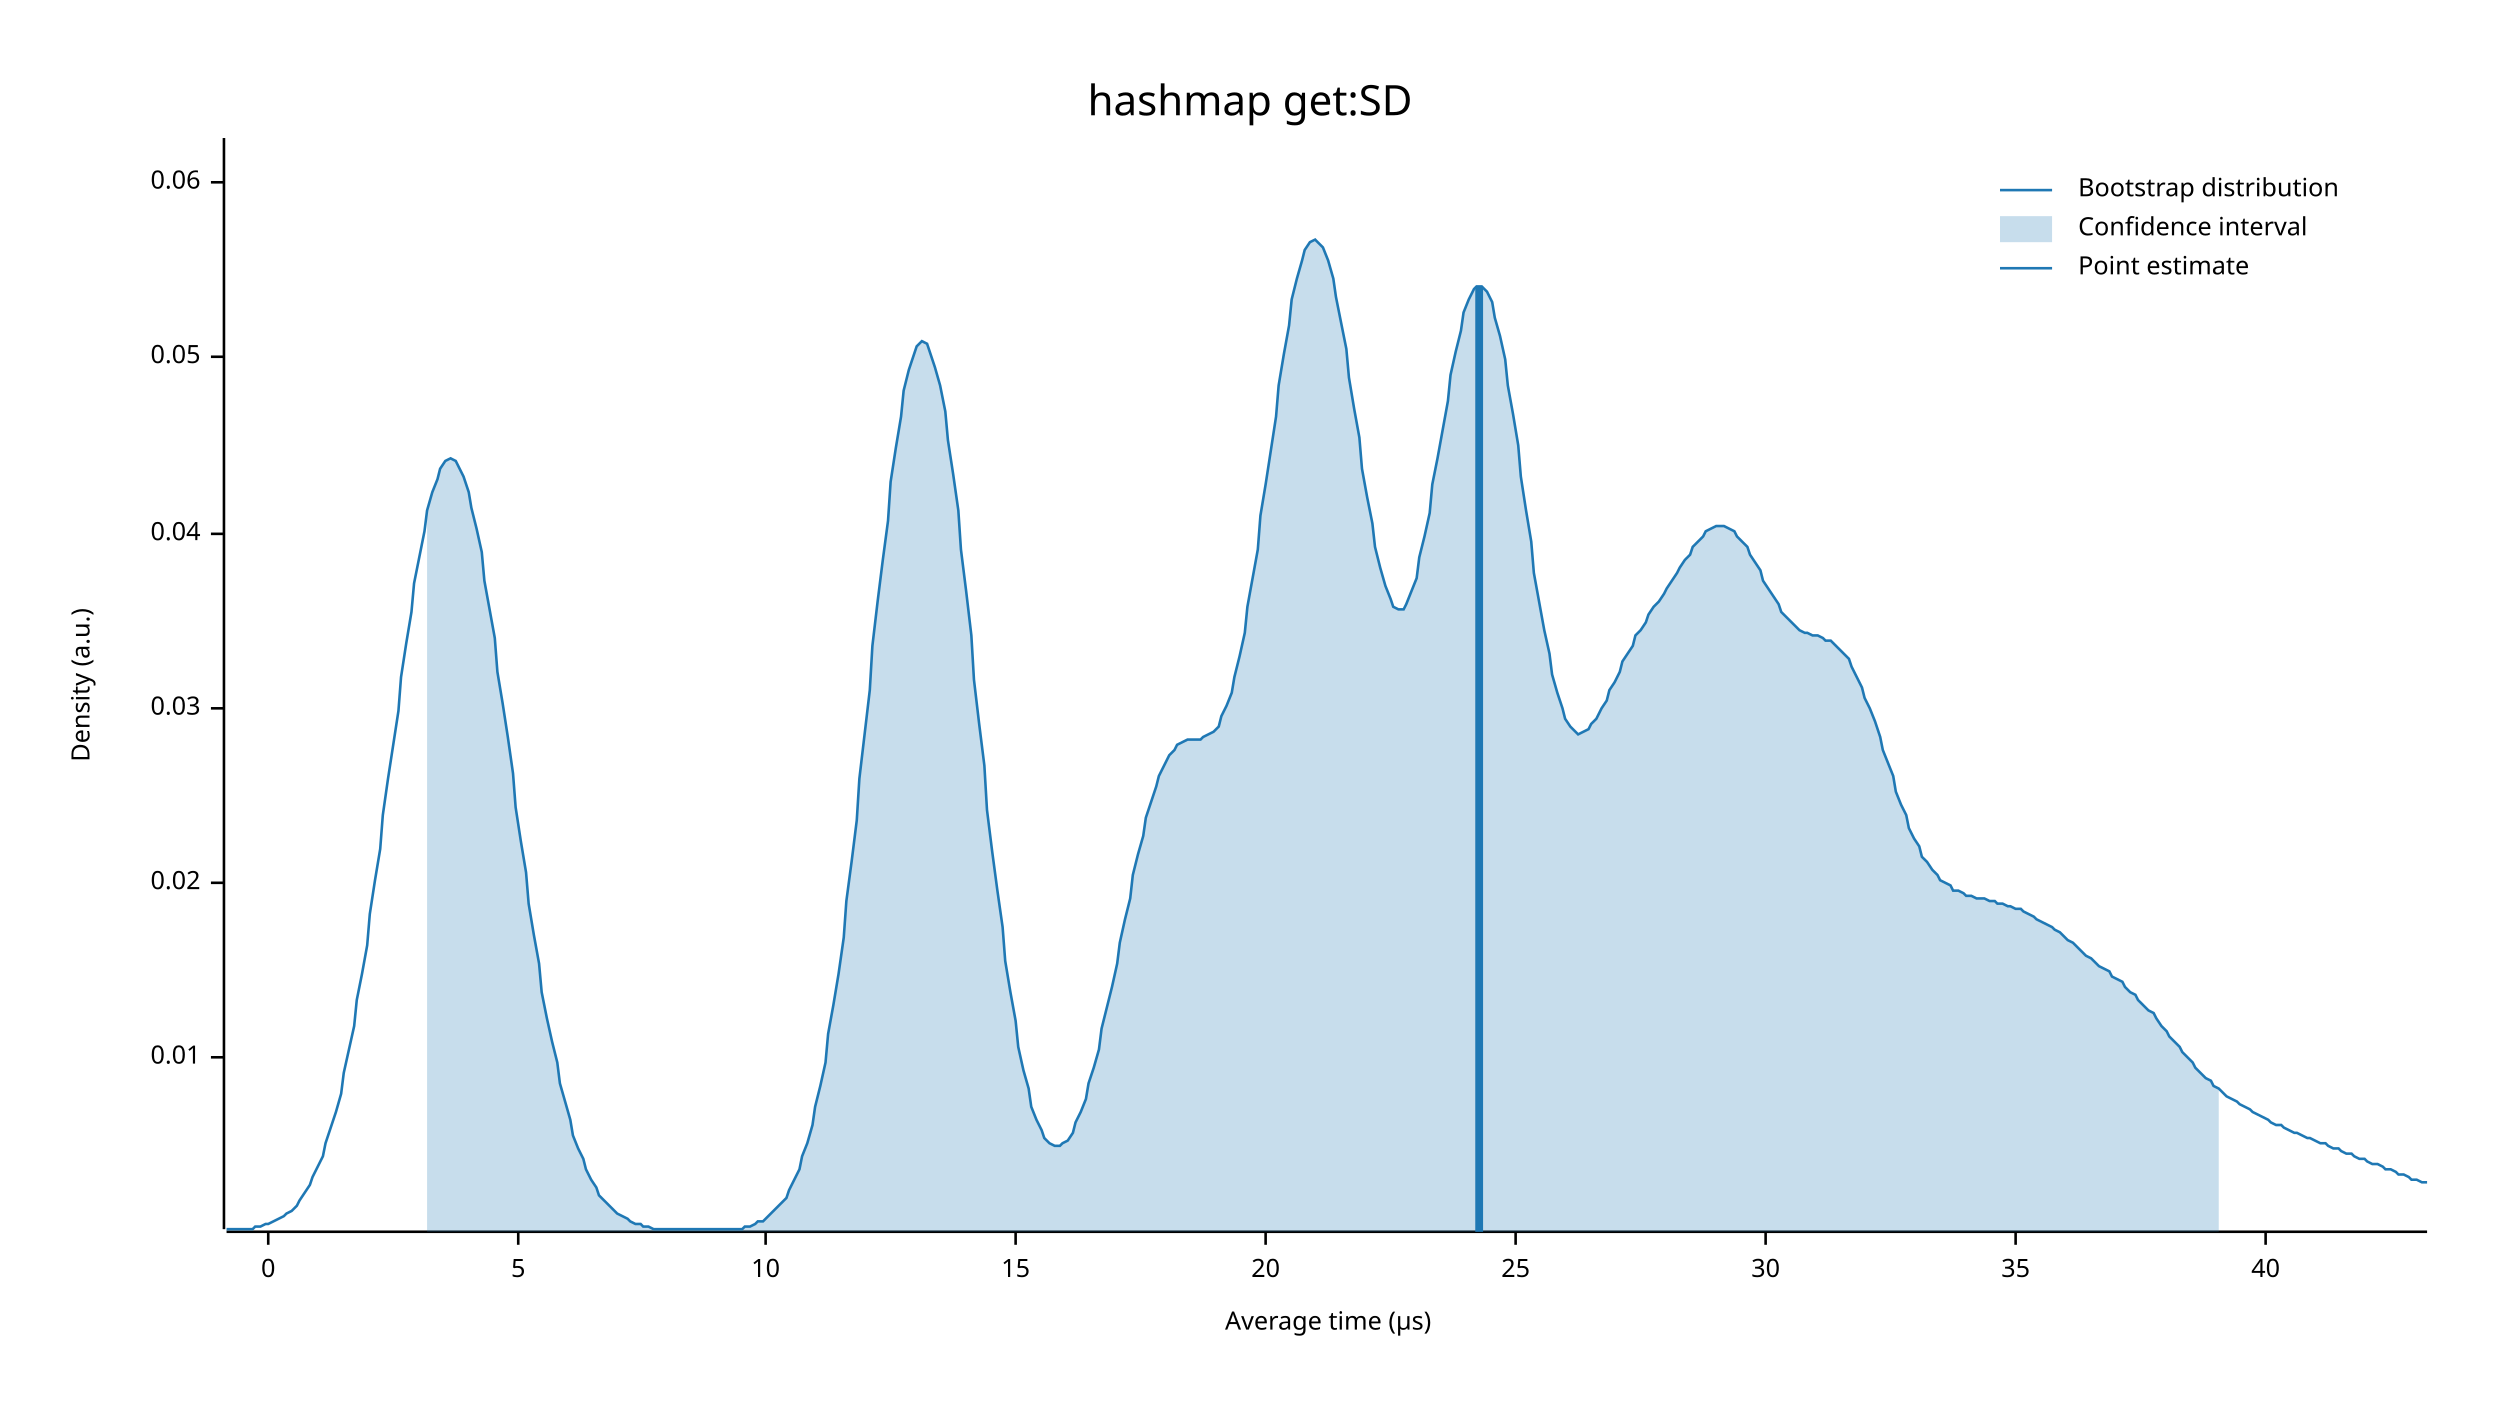
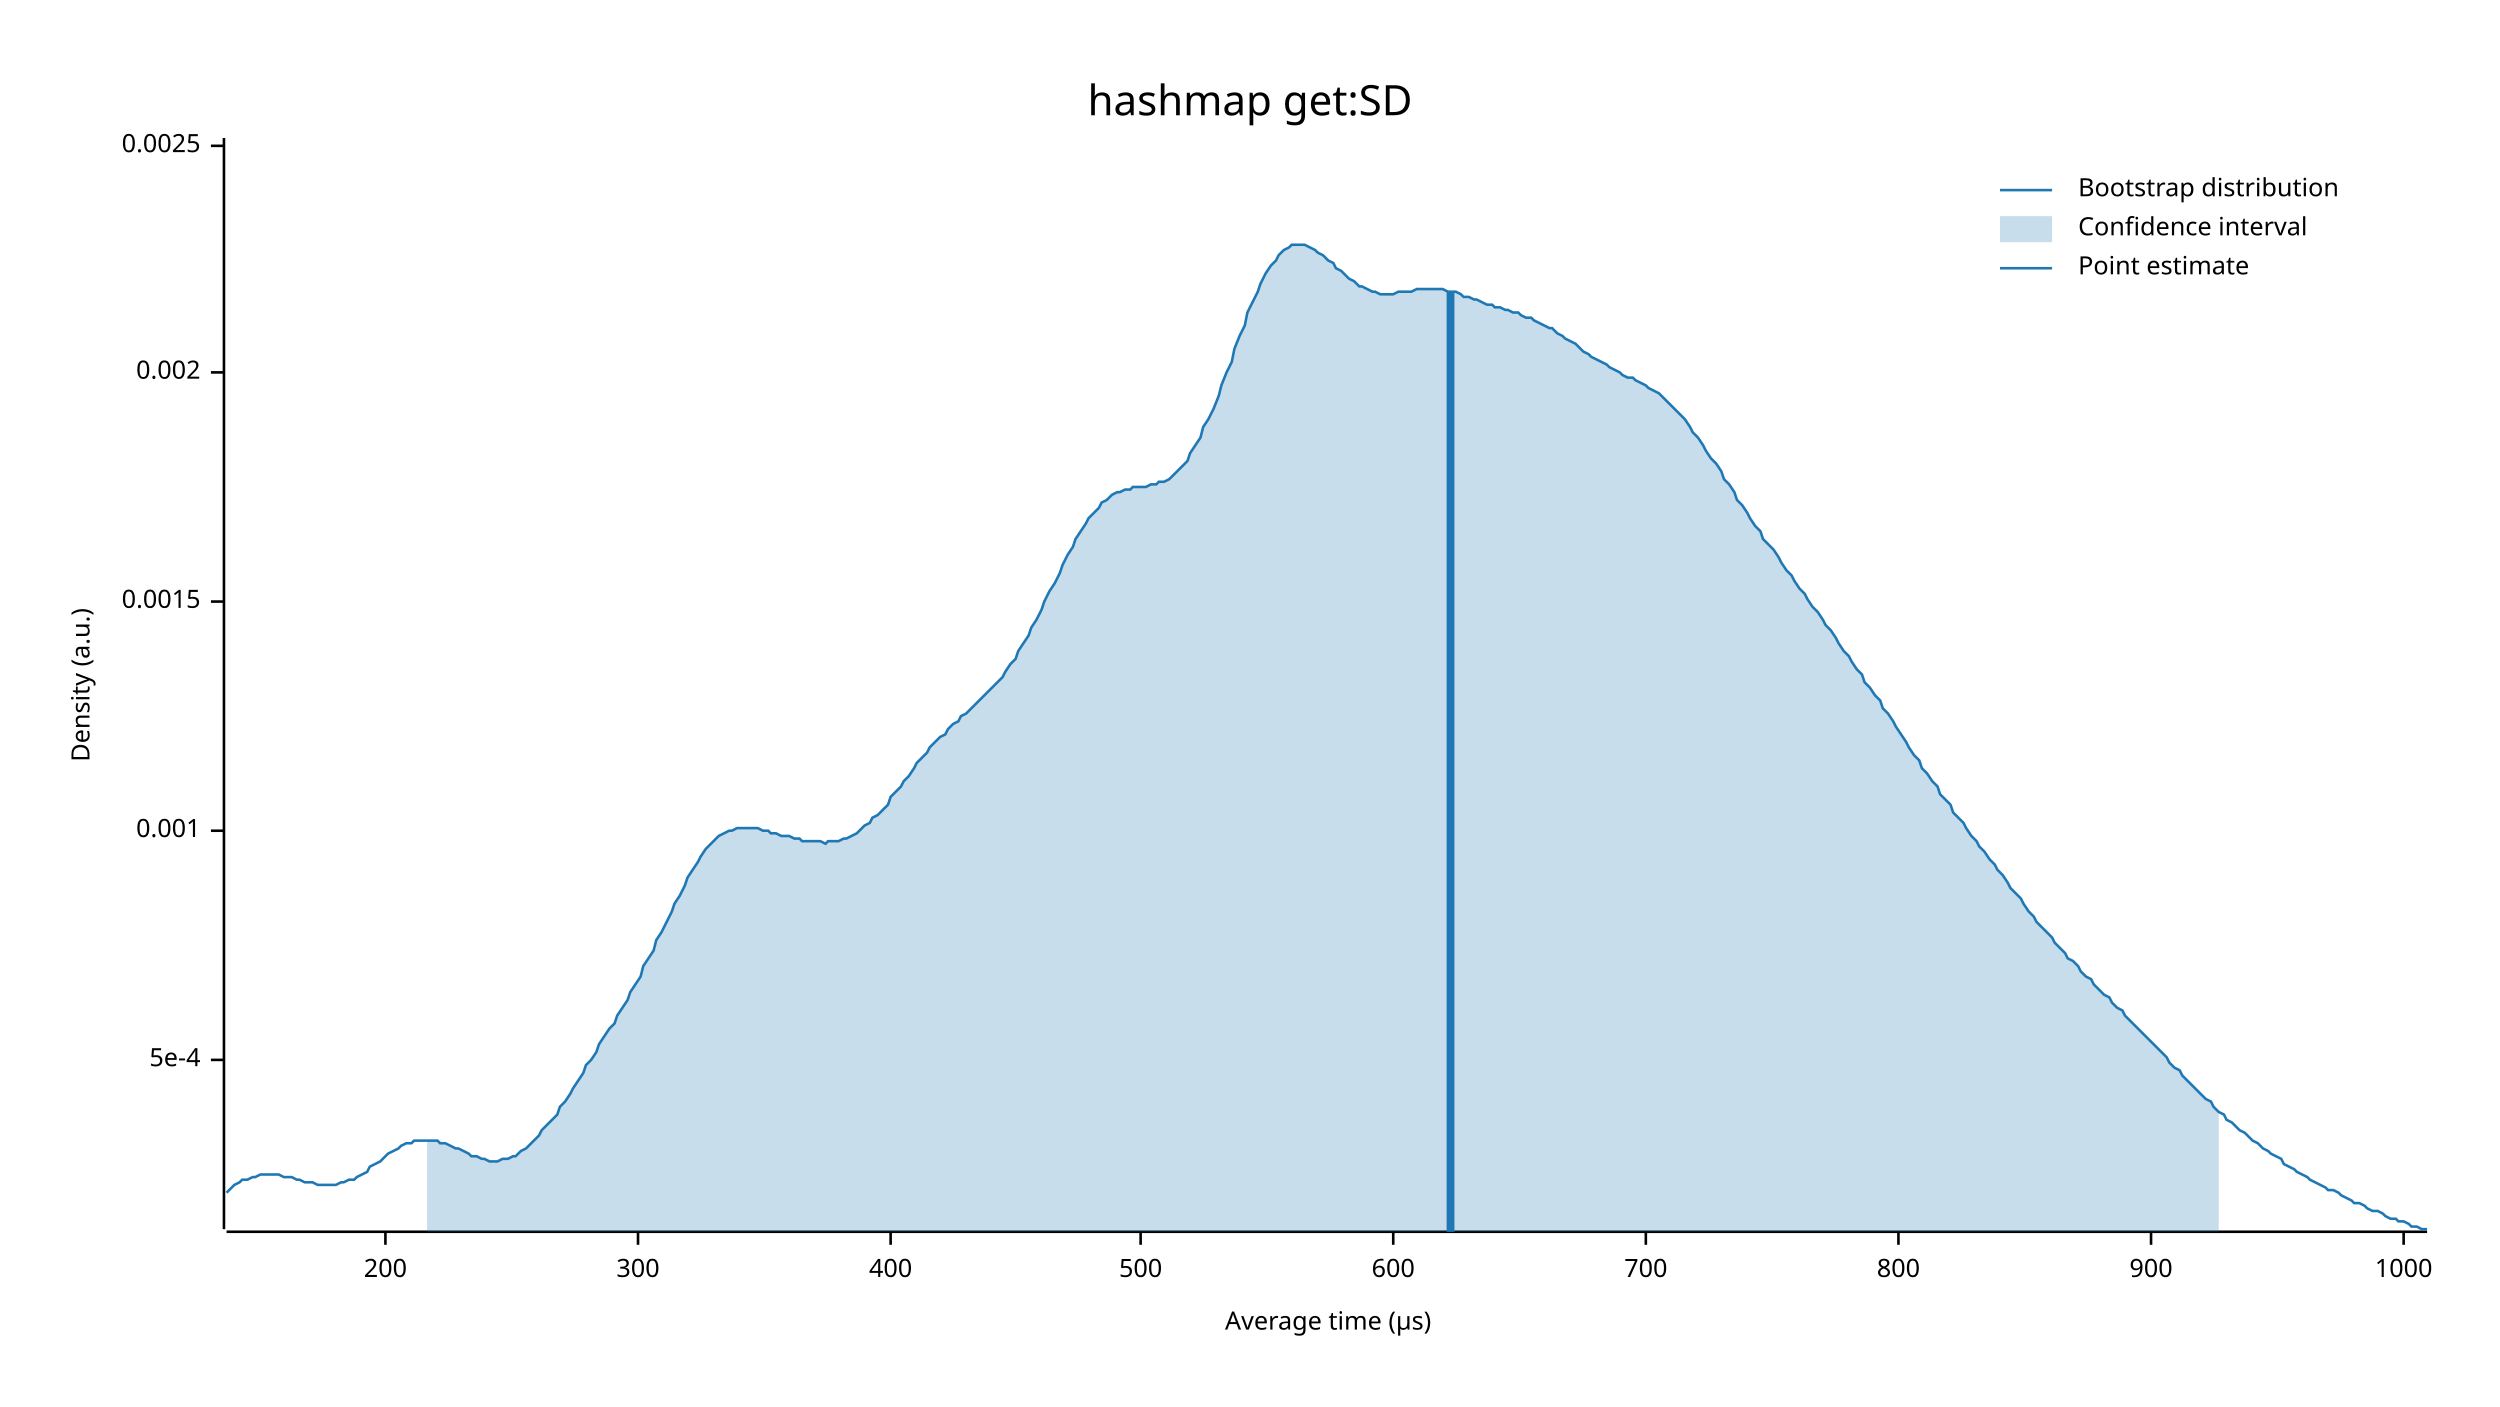
<svg xmlns="http://www.w3.org/2000/svg" width="960" height="540" viewBox="0 0 960 540">
  <text x="480" y="32" dy="0.76em" text-anchor="middle" font-family="sans-serif" font-size="16.129" opacity="1" fill="#000000">
hashmap get:SD
</text>
  <text x="27" y="263" dy="0.76em" text-anchor="middle" font-family="sans-serif" font-size="9.677" opacity="1" fill="#000000" transform="rotate(270, 27, 263)">
Density (a.u.)
</text>
  <text x="510" y="513" dy="-0.5ex" text-anchor="middle" font-family="sans-serif" font-size="9.677" opacity="1" fill="#000000">
Average time (µs)
</text>
  <polyline fill="none" opacity="1" stroke="#000000" stroke-width="1" points="86,53 86,472 " />
-   <text x="77" y="406" dy="0.5ex" text-anchor="end" font-family="sans-serif" font-size="9.677" opacity="1" fill="#000000">
- 0.01
+   <text x="77" y="407" dy="0.5ex" text-anchor="end" font-family="sans-serif" font-size="9.677" opacity="1" fill="#000000">
+ 5e-4
</text>
-   <polyline fill="none" opacity="1" stroke="#000000" stroke-width="1" points="81,406 86,406 " />
-   <text x="77" y="339" dy="0.5ex" text-anchor="end" font-family="sans-serif" font-size="9.677" opacity="1" fill="#000000">
- 0.02
+   <polyline fill="none" opacity="1" stroke="#000000" stroke-width="1" points="81,407 86,407 " />
+   <text x="77" y="319" dy="0.5ex" text-anchor="end" font-family="sans-serif" font-size="9.677" opacity="1" fill="#000000">
+ 0.001
</text>
-   <polyline fill="none" opacity="1" stroke="#000000" stroke-width="1" points="81,339 86,339 " />
-   <text x="77" y="272" dy="0.5ex" text-anchor="end" font-family="sans-serif" font-size="9.677" opacity="1" fill="#000000">
- 0.03
+   <polyline fill="none" opacity="1" stroke="#000000" stroke-width="1" points="81,319 86,319 " />
+   <text x="77" y="231" dy="0.5ex" text-anchor="end" font-family="sans-serif" font-size="9.677" opacity="1" fill="#000000">
+ 0.0015
</text>
-   <polyline fill="none" opacity="1" stroke="#000000" stroke-width="1" points="81,272 86,272 " />
-   <text x="77" y="205" dy="0.5ex" text-anchor="end" font-family="sans-serif" font-size="9.677" opacity="1" fill="#000000">
- 0.04
+   <polyline fill="none" opacity="1" stroke="#000000" stroke-width="1" points="81,231 86,231 " />
+   <text x="77" y="143" dy="0.5ex" text-anchor="end" font-family="sans-serif" font-size="9.677" opacity="1" fill="#000000">
+ 0.002
</text>
-   <polyline fill="none" opacity="1" stroke="#000000" stroke-width="1" points="81,205 86,205 " />
-   <text x="77" y="137" dy="0.5ex" text-anchor="end" font-family="sans-serif" font-size="9.677" opacity="1" fill="#000000">
- 0.05
+   <polyline fill="none" opacity="1" stroke="#000000" stroke-width="1" points="81,143 86,143 " />
+   <text x="77" y="56" dy="0.5ex" text-anchor="end" font-family="sans-serif" font-size="9.677" opacity="1" fill="#000000">
+ 0.0025
</text>
-   <polyline fill="none" opacity="1" stroke="#000000" stroke-width="1" points="81,137 86,137 " />
-   <text x="77" y="70" dy="0.5ex" text-anchor="end" font-family="sans-serif" font-size="9.677" opacity="1" fill="#000000">
- 0.06
+   <polyline fill="none" opacity="1" stroke="#000000" stroke-width="1" points="81,56 86,56 " />
+   <polyline fill="none" opacity="1" stroke="#000000" stroke-width="1" points="87,473 932,473 " />
+   <text x="148" y="483" dy="0.76em" text-anchor="middle" font-family="sans-serif" font-size="9.677" opacity="1" fill="#000000">
+ 200
</text>
-   <polyline fill="none" opacity="1" stroke="#000000" stroke-width="1" points="81,70 86,70 " />
-   <polyline fill="none" opacity="1" stroke="#000000" stroke-width="1" points="87,473 932,473 " />
-   <text x="103" y="483" dy="0.76em" text-anchor="middle" font-family="sans-serif" font-size="9.677" opacity="1" fill="#000000">
- 0
+   <polyline fill="none" opacity="1" stroke="#000000" stroke-width="1" points="148,473 148,478 " />
+   <text x="245" y="483" dy="0.76em" text-anchor="middle" font-family="sans-serif" font-size="9.677" opacity="1" fill="#000000">
+ 300
</text>
-   <polyline fill="none" opacity="1" stroke="#000000" stroke-width="1" points="103,473 103,478 " />
-   <text x="199" y="483" dy="0.76em" text-anchor="middle" font-family="sans-serif" font-size="9.677" opacity="1" fill="#000000">
- 5
+   <polyline fill="none" opacity="1" stroke="#000000" stroke-width="1" points="245,473 245,478 " />
+   <text x="342" y="483" dy="0.76em" text-anchor="middle" font-family="sans-serif" font-size="9.677" opacity="1" fill="#000000">
+ 400
</text>
-   <polyline fill="none" opacity="1" stroke="#000000" stroke-width="1" points="199,473 199,478 " />
-   <text x="294" y="483" dy="0.76em" text-anchor="middle" font-family="sans-serif" font-size="9.677" opacity="1" fill="#000000">
- 10
+   <polyline fill="none" opacity="1" stroke="#000000" stroke-width="1" points="342,473 342,478 " />
+   <text x="438" y="483" dy="0.76em" text-anchor="middle" font-family="sans-serif" font-size="9.677" opacity="1" fill="#000000">
+ 500
</text>
-   <polyline fill="none" opacity="1" stroke="#000000" stroke-width="1" points="294,473 294,478 " />
-   <text x="390" y="483" dy="0.76em" text-anchor="middle" font-family="sans-serif" font-size="9.677" opacity="1" fill="#000000">
- 15
+   <polyline fill="none" opacity="1" stroke="#000000" stroke-width="1" points="438,473 438,478 " />
+   <text x="535" y="483" dy="0.76em" text-anchor="middle" font-family="sans-serif" font-size="9.677" opacity="1" fill="#000000">
+ 600
</text>
-   <polyline fill="none" opacity="1" stroke="#000000" stroke-width="1" points="390,473 390,478 " />
-   <text x="486" y="483" dy="0.76em" text-anchor="middle" font-family="sans-serif" font-size="9.677" opacity="1" fill="#000000">
- 20
+   <polyline fill="none" opacity="1" stroke="#000000" stroke-width="1" points="535,473 535,478 " />
+   <text x="632" y="483" dy="0.76em" text-anchor="middle" font-family="sans-serif" font-size="9.677" opacity="1" fill="#000000">
+ 700
</text>
-   <polyline fill="none" opacity="1" stroke="#000000" stroke-width="1" points="486,473 486,478 " />
-   <text x="582" y="483" dy="0.76em" text-anchor="middle" font-family="sans-serif" font-size="9.677" opacity="1" fill="#000000">
- 25
+   <polyline fill="none" opacity="1" stroke="#000000" stroke-width="1" points="632,473 632,478 " />
+   <text x="729" y="483" dy="0.76em" text-anchor="middle" font-family="sans-serif" font-size="9.677" opacity="1" fill="#000000">
+ 800
</text>
-   <polyline fill="none" opacity="1" stroke="#000000" stroke-width="1" points="582,473 582,478 " />
-   <text x="678" y="483" dy="0.76em" text-anchor="middle" font-family="sans-serif" font-size="9.677" opacity="1" fill="#000000">
- 30
+   <polyline fill="none" opacity="1" stroke="#000000" stroke-width="1" points="729,473 729,478 " />
+   <text x="826" y="483" dy="0.76em" text-anchor="middle" font-family="sans-serif" font-size="9.677" opacity="1" fill="#000000">
+ 900
</text>
-   <polyline fill="none" opacity="1" stroke="#000000" stroke-width="1" points="678,473 678,478 " />
-   <text x="774" y="483" dy="0.76em" text-anchor="middle" font-family="sans-serif" font-size="9.677" opacity="1" fill="#000000">
- 35
+   <polyline fill="none" opacity="1" stroke="#000000" stroke-width="1" points="826,473 826,478 " />
+   <text x="923" y="483" dy="0.76em" text-anchor="middle" font-family="sans-serif" font-size="9.677" opacity="1" fill="#000000">
+ 1000
</text>
-   <polyline fill="none" opacity="1" stroke="#000000" stroke-width="1" points="774,473 774,478 " />
-   <text x="870" y="483" dy="0.76em" text-anchor="middle" font-family="sans-serif" font-size="9.677" opacity="1" fill="#000000">
- 40
- </text>
-   <polyline fill="none" opacity="1" stroke="#000000" stroke-width="1" points="870,473 870,478 " />
-   <polyline fill="none" opacity="1" stroke="#1F78B4" stroke-width="1" points="87,472 88,472 90,472 92,472 93,472 95,472 97,472 98,471 100,471 102,470 103,470 105,469 107,468 109,467 110,466 112,465 114,463 115,461 117,458 119,455 120,452 122,448 124,444 125,439 127,433 129,427 131,420 132,412 134,403 136,394 137,384 139,374 141,363 142,351 144,338 146,326 147,313 149,299 151,286 153,273 154,260 156,247 158,235 159,224 161,214 163,204 164,196 166,189 168,184 169,180 171,177 173,176 175,177 176,179 178,183 180,189 181,195 183,203 185,212 186,223 188,234 190,245 191,258 193,270 195,283 197,297 198,310 200,323 202,335 203,347 205,359 207,370 208,381 210,391 212,400 214,408 215,416 217,423 219,430 220,436 222,441 224,445 225,449 227,453 229,456 230,459 232,461 234,463 236,465 237,466 239,467 241,468 242,469 244,470 246,470 247,471 249,471 251,472 252,472 254,472 256,472 258,472 259,472 261,472 263,472 264,472 266,472 268,472 269,472 271,472 273,472 274,472 276,472 278,472 280,472 281,472 283,472 285,472 286,471 288,471 290,470 291,469 293,469 295,467 296,466 298,464 300,462 302,460 303,457 305,453 307,449 308,444 310,439 312,432 313,425 315,417 317,408 318,397 320,386 322,374 324,360 325,346 327,331 329,315 330,299 332,282 334,265 335,248 337,231 339,215 341,200 342,185 344,172 346,160 347,150 349,142 351,136 352,133 354,131 356,132 357,135 359,141 361,148 363,158 364,169 366,182 368,196 369,211 371,227 373,244 374,261 376,278 378,294 379,311 381,327 383,342 385,356 386,369 388,381 390,392 391,402 393,411 395,418 396,425 398,430 400,434 401,437 403,439 405,440 407,440 408,439 410,438 412,435 413,431 415,427 417,422 418,416 420,410 422,403 423,395 425,387 427,379 429,370 430,362 432,353 434,345 435,336 437,328 439,321 440,314 442,308 444,302 445,298 447,294 449,290 451,288 452,286 454,285 456,284 457,284 459,284 461,284 462,283 464,282 466,281 468,279 469,275 471,271 473,266 474,260 476,252 478,243 479,233 481,222 483,211 484,198 486,186 488,173 490,160 491,148 493,136 495,125 496,115 498,107 500,100 501,96 503,93 505,92 506,93 508,95 510,100 512,107 513,114 515,124 517,134 518,145 520,157 522,168 523,180 525,191 527,201 528,210 530,218 532,225 534,230 535,233 537,234 539,234 540,232 542,227 544,222 545,214 547,206 549,197 550,186 552,176 554,165 556,154 557,144 559,135 561,127 562,120 564,115 566,111 567,110 569,110 571,112 573,116 574,122 576,129 578,138 579,148 581,159 583,171 584,183 586,196 588,208 589,220 591,231 593,242 595,251 596,259 598,266 600,272 601,276 603,279 605,281 606,282 608,281 610,280 611,278 613,276 615,272 617,269 618,265 620,262 622,258 623,254 625,251 627,248 628,244 630,242 632,239 633,236 635,233 637,231 639,228 640,226 642,223 644,220 645,218 647,215 649,213 650,210 652,208 654,206 655,204 657,203 659,202 661,202 662,202 664,203 666,204 667,206 669,208 671,210 672,213 674,216 676,219 677,223 679,226 681,229 683,232 684,235 686,237 688,239 689,240 691,242 693,243 694,243 696,244 698,244 700,245 701,246 703,246 705,248 706,249 708,251 710,253 711,256 713,260 715,264 716,268 718,272 720,277 722,283 723,288 725,293 727,298 728,304 730,309 732,313 733,318 735,322 737,325 738,329 740,331 742,334 744,336 745,338 747,339 749,340 750,342 752,342 754,343 755,344 757,344 759,345 760,345 762,345 764,346 766,346 767,347 769,347 771,348 772,348 774,349 776,349 777,350 779,351 781,352 782,353 784,354 786,355 788,356 789,357 791,358 793,360 794,361 796,362 798,364 799,365 801,367 803,368 804,369 806,371 808,372 810,373 811,375 813,376 815,377 816,379 818,381 820,382 821,384 823,386 825,388 827,389 828,391 830,394 832,396 833,398 835,400 837,402 838,404 840,406 842,408 843,410 845,412 847,414 849,415 850,417 852,418 854,420 855,421 857,422 859,423 860,424 862,425 864,426 865,427 867,428 869,429 871,430 872,431 874,432 876,432 877,433 879,434 881,435 882,435 884,436 886,437 887,437 889,438 891,439 893,439 894,440 896,441 898,441 899,442 901,443 903,443 904,444 906,445 908,445 909,446 911,447 913,447 915,448 916,449 918,449 920,450 921,451 923,451 925,452 926,453 928,453 930,454 932,454 " />
-   <polygon opacity="0.25" fill="#1F78B4" points="164,196 166,189 168,184 169,180 171,177 173,176 175,177 176,179 178,183 180,189 181,195 183,203 185,212 186,223 188,234 190,245 191,258 193,270 195,283 197,297 198,310 200,323 202,335 203,347 205,359 207,370 208,381 210,391 212,400 214,408 215,416 217,423 219,430 220,436 222,441 224,445 225,449 227,453 229,456 230,459 232,461 234,463 236,465 237,466 239,467 241,468 242,469 244,470 246,470 247,471 249,471 251,472 252,472 254,472 256,472 258,472 259,472 261,472 263,472 264,472 266,472 268,472 269,472 271,472 273,472 274,472 276,472 278,472 280,472 281,472 283,472 285,472 286,471 288,471 290,470 291,469 293,469 295,467 296,466 298,464 300,462 302,460 303,457 305,453 307,449 308,444 310,439 312,432 313,425 315,417 317,408 318,397 320,386 322,374 324,360 325,346 327,331 329,315 330,299 332,282 334,265 335,248 337,231 339,215 341,200 342,185 344,172 346,160 347,150 349,142 351,136 352,133 354,131 356,132 357,135 359,141 361,148 363,158 364,169 366,182 368,196 369,211 371,227 373,244 374,261 376,278 378,294 379,311 381,327 383,342 385,356 386,369 388,381 390,392 391,402 393,411 395,418 396,425 398,430 400,434 401,437 403,439 405,440 407,440 408,439 410,438 412,435 413,431 415,427 417,422 418,416 420,410 422,403 423,395 425,387 427,379 429,370 430,362 432,353 434,345 435,336 437,328 439,321 440,314 442,308 444,302 445,298 447,294 449,290 451,288 452,286 454,285 456,284 457,284 459,284 461,284 462,283 464,282 466,281 468,279 469,275 471,271 473,266 474,260 476,252 478,243 479,233 481,222 483,211 484,198 486,186 488,173 490,160 491,148 493,136 495,125 496,115 498,107 500,100 501,96 503,93 505,92 506,93 508,95 510,100 512,107 513,114 515,124 517,134 518,145 520,157 522,168 523,180 525,191 527,201 528,210 530,218 532,225 534,230 535,233 537,234 539,234 540,232 542,227 544,222 545,214 547,206 549,197 550,186 552,176 554,165 556,154 557,144 559,135 561,127 562,120 564,115 566,111 567,110 569,110 571,112 573,116 574,122 576,129 578,138 579,148 581,159 583,171 584,183 586,196 588,208 589,220 591,231 593,242 595,251 596,259 598,266 600,272 601,276 603,279 605,281 606,282 608,281 610,280 611,278 613,276 615,272 617,269 618,265 620,262 622,258 623,254 625,251 627,248 628,244 630,242 632,239 633,236 635,233 637,231 639,228 640,226 642,223 644,220 645,218 647,215 649,213 650,210 652,208 654,206 655,204 657,203 659,202 661,202 662,202 664,203 666,204 667,206 669,208 671,210 672,213 674,216 676,219 677,223 679,226 681,229 683,232 684,235 686,237 688,239 689,240 691,242 693,243 694,243 696,244 698,244 700,245 701,246 703,246 705,248 706,249 708,251 710,253 711,256 713,260 715,264 716,268 718,272 720,277 722,283 723,288 725,293 727,298 728,304 730,309 732,313 733,318 735,322 737,325 738,329 740,331 742,334 744,336 745,338 747,339 749,340 750,342 752,342 754,343 755,344 757,344 759,345 760,345 762,345 764,346 766,346 767,347 769,347 771,348 772,348 774,349 776,349 777,350 779,351 781,352 782,353 784,354 786,355 788,356 789,357 791,358 793,360 794,361 796,362 798,364 799,365 801,367 803,368 804,369 806,371 808,372 810,373 811,375 813,376 815,377 816,379 818,381 820,382 821,384 823,386 825,388 827,389 828,391 830,394 832,396 833,398 835,400 837,402 838,404 840,406 842,408 843,410 845,412 847,414 849,415 850,417 852,418 852,473 164,473 " />
-   <polyline fill="none" opacity="1" stroke="#1F78B4" stroke-width="3" points="568,473 568,110 " />
+   <polyline fill="none" opacity="1" stroke="#000000" stroke-width="1" points="923,473 923,478 " />
+   <polyline fill="none" opacity="1" stroke="#1F78B4" stroke-width="1" points="87,458 88,457 90,455 92,454 93,453 95,453 97,452 98,452 100,451 102,451 103,451 105,451 107,451 109,452 110,452 112,452 114,453 115,453 117,454 119,454 120,454 122,455 124,455 125,455 127,455 129,455 131,454 132,454 134,453 136,453 137,452 139,451 141,450 142,448 144,447 146,446 147,445 149,443 151,442 153,441 154,440 156,439 158,439 159,438 161,438 163,438 164,438 166,438 168,438 169,439 171,439 173,440 175,441 176,441 178,442 180,443 181,444 183,444 185,445 186,445 188,446 190,446 191,446 193,445 195,445 197,444 198,444 200,442 202,441 203,440 205,438 207,436 208,434 210,432 212,430 214,428 215,425 217,423 219,420 220,418 222,415 224,412 225,409 227,407 229,404 230,401 232,398 234,395 236,393 237,390 239,387 241,384 242,381 244,378 246,375 247,371 249,368 251,365 252,361 254,358 256,354 258,350 259,347 261,344 263,340 264,337 266,334 268,331 269,329 271,326 273,324 274,323 276,321 278,320 280,319 281,319 283,318 285,318 286,318 288,318 290,318 291,318 293,319 295,319 296,320 298,320 300,321 302,321 303,321 305,322 307,322 308,323 310,323 312,323 313,323 315,323 317,324 318,323 320,323 322,323 324,322 325,322 327,321 329,320 330,319 332,317 334,316 335,314 337,313 339,311 341,309 342,306 344,304 346,302 347,300 349,298 351,295 352,293 354,291 356,289 357,287 359,285 361,283 363,282 364,280 366,278 368,277 369,275 371,274 373,272 374,271 376,269 378,267 379,266 381,264 383,262 385,260 386,258 388,255 390,253 391,250 393,247 395,244 396,241 398,238 400,234 401,231 403,227 405,224 407,220 408,217 410,213 412,210 413,207 415,204 417,201 418,199 420,197 422,195 423,193 425,192 427,190 429,189 430,189 432,188 434,188 435,187 437,187 439,187 440,187 442,186 444,186 445,185 447,185 449,184 451,182 452,181 454,179 456,177 457,174 459,171 461,168 462,164 464,161 466,157 468,152 469,148 471,143 473,139 474,134 476,129 478,125 479,120 481,116 483,112 484,109 486,105 488,102 490,100 491,98 493,96 495,95 496,94 498,94 500,94 501,94 503,95 505,96 506,97 508,98 510,100 512,101 513,103 515,104 517,106 518,107 520,108 522,110 523,110 525,111 527,112 528,112 530,113 532,113 534,113 535,113 537,112 539,112 540,112 542,112 544,111 545,111 547,111 549,111 550,111 552,111 554,111 556,112 557,112 559,112 561,113 562,114 564,114 566,115 567,115 569,116 571,117 573,117 574,118 576,118 578,119 579,119 581,120 583,120 584,121 586,122 588,122 589,123 591,124 593,125 595,126 596,126 598,128 600,129 601,130 603,131 605,132 606,133 608,135 610,136 611,137 613,138 615,139 617,140 618,141 620,142 622,143 623,144 625,145 627,145 628,146 630,147 632,148 633,149 635,150 637,151 639,153 640,154 642,156 644,158 645,159 647,161 649,164 650,166 652,168 654,171 655,173 657,176 659,178 661,181 662,184 664,186 666,189 667,192 669,194 671,197 672,199 674,202 676,204 677,207 679,209 681,211 683,214 684,216 686,219 688,221 689,223 691,226 693,228 694,230 696,233 698,235 700,238 701,240 703,242 705,245 706,247 708,250 710,252 711,254 713,257 715,259 716,262 718,264 720,267 722,269 723,272 725,274 727,277 728,279 730,282 732,285 733,287 735,290 737,292 738,295 740,297 742,300 744,302 745,305 747,307 749,309 750,312 752,314 754,316 755,318 757,321 759,323 760,325 762,327 764,330 766,332 767,334 769,336 771,339 772,341 774,343 776,345 777,347 779,350 781,352 782,354 784,356 786,358 788,360 789,362 791,364 793,366 794,368 796,369 798,371 799,373 801,375 803,376 804,378 806,380 808,382 810,383 811,385 813,387 815,388 816,390 818,392 820,394 821,395 823,397 825,399 827,401 828,402 830,404 832,406 833,408 835,410 837,411 838,413 840,415 842,417 843,418 845,420 847,422 849,423 850,425 852,427 854,428 855,430 857,431 859,433 860,434 862,435 864,437 865,438 867,439 869,441 871,442 872,443 874,444 876,445 877,447 879,448 881,449 882,450 884,451 886,452 887,453 889,454 891,455 893,456 894,457 896,457 898,458 899,459 901,460 903,461 904,462 906,462 908,463 909,464 911,465 913,465 915,466 916,467 918,468 920,468 921,469 923,469 925,470 926,471 928,471 930,472 932,472 " />
+   <polygon opacity="0.25" fill="#1F78B4" points="164,438 166,438 168,438 169,439 171,439 173,440 175,441 176,441 178,442 180,443 181,444 183,444 185,445 186,445 188,446 190,446 191,446 193,445 195,445 197,444 198,444 200,442 202,441 203,440 205,438 207,436 208,434 210,432 212,430 214,428 215,425 217,423 219,420 220,418 222,415 224,412 225,409 227,407 229,404 230,401 232,398 234,395 236,393 237,390 239,387 241,384 242,381 244,378 246,375 247,371 249,368 251,365 252,361 254,358 256,354 258,350 259,347 261,344 263,340 264,337 266,334 268,331 269,329 271,326 273,324 274,323 276,321 278,320 280,319 281,319 283,318 285,318 286,318 288,318 290,318 291,318 293,319 295,319 296,320 298,320 300,321 302,321 303,321 305,322 307,322 308,323 310,323 312,323 313,323 315,323 317,324 318,323 320,323 322,323 324,322 325,322 327,321 329,320 330,319 332,317 334,316 335,314 337,313 339,311 341,309 342,306 344,304 346,302 347,300 349,298 351,295 352,293 354,291 356,289 357,287 359,285 361,283 363,282 364,280 366,278 368,277 369,275 371,274 373,272 374,271 376,269 378,267 379,266 381,264 383,262 385,260 386,258 388,255 390,253 391,250 393,247 395,244 396,241 398,238 400,234 401,231 403,227 405,224 407,220 408,217 410,213 412,210 413,207 415,204 417,201 418,199 420,197 422,195 423,193 425,192 427,190 429,189 430,189 432,188 434,188 435,187 437,187 439,187 440,187 442,186 444,186 445,185 447,185 449,184 451,182 452,181 454,179 456,177 457,174 459,171 461,168 462,164 464,161 466,157 468,152 469,148 471,143 473,139 474,134 476,129 478,125 479,120 481,116 483,112 484,109 486,105 488,102 490,100 491,98 493,96 495,95 496,94 498,94 500,94 501,94 503,95 505,96 506,97 508,98 510,100 512,101 513,103 515,104 517,106 518,107 520,108 522,110 523,110 525,111 527,112 528,112 530,113 532,113 534,113 535,113 537,112 539,112 540,112 542,112 544,111 545,111 547,111 549,111 550,111 552,111 554,111 556,112 557,112 559,112 561,113 562,114 564,114 566,115 567,115 569,116 571,117 573,117 574,118 576,118 578,119 579,119 581,120 583,120 584,121 586,122 588,122 589,123 591,124 593,125 595,126 596,126 598,128 600,129 601,130 603,131 605,132 606,133 608,135 610,136 611,137 613,138 615,139 617,140 618,141 620,142 622,143 623,144 625,145 627,145 628,146 630,147 632,148 633,149 635,150 637,151 639,153 640,154 642,156 644,158 645,159 647,161 649,164 650,166 652,168 654,171 655,173 657,176 659,178 661,181 662,184 664,186 666,189 667,192 669,194 671,197 672,199 674,202 676,204 677,207 679,209 681,211 683,214 684,216 686,219 688,221 689,223 691,226 693,228 694,230 696,233 698,235 700,238 701,240 703,242 705,245 706,247 708,250 710,252 711,254 713,257 715,259 716,262 718,264 720,267 722,269 723,272 725,274 727,277 728,279 730,282 732,285 733,287 735,290 737,292 738,295 740,297 742,300 744,302 745,305 747,307 749,309 750,312 752,314 754,316 755,318 757,321 759,323 760,325 762,327 764,330 766,332 767,334 769,336 771,339 772,341 774,343 776,345 777,347 779,350 781,352 782,354 784,356 786,358 788,360 789,362 791,364 793,366 794,368 796,369 798,371 799,373 801,375 803,376 804,378 806,380 808,382 810,383 811,385 813,387 815,388 816,390 818,392 820,394 821,395 823,397 825,399 827,401 828,402 830,404 832,406 833,408 835,410 837,411 838,413 840,415 842,417 843,418 845,420 847,422 849,423 850,425 852,427 852,473 164,473 " />
+   <polyline fill="none" opacity="1" stroke="#1F78B4" stroke-width="3" points="557,473 557,112 " />
  <text x="798" y="68" dy="0.76em" text-anchor="start" font-family="sans-serif" font-size="9.677" opacity="1" fill="#000000">
Bootstrap distribution
</text>
  <text x="798" y="83" dy="0.76em" text-anchor="start" font-family="sans-serif" font-size="9.677" opacity="1" fill="#000000">
Confidence interval
</text>
  <text x="798" y="98" dy="0.76em" text-anchor="start" font-family="sans-serif" font-size="9.677" opacity="1" fill="#000000">
Point estimate
</text>
  <polyline fill="none" opacity="1" stroke="#1F78B4" stroke-width="1" points="768,73 788,73 " />
  <rect x="768" y="83" width="20" height="10" opacity="0.25" fill="#1F78B4" stroke="none" />
  <polyline fill="none" opacity="1" stroke="#1F78B4" stroke-width="1" points="768,103 788,103 " />
</svg>
